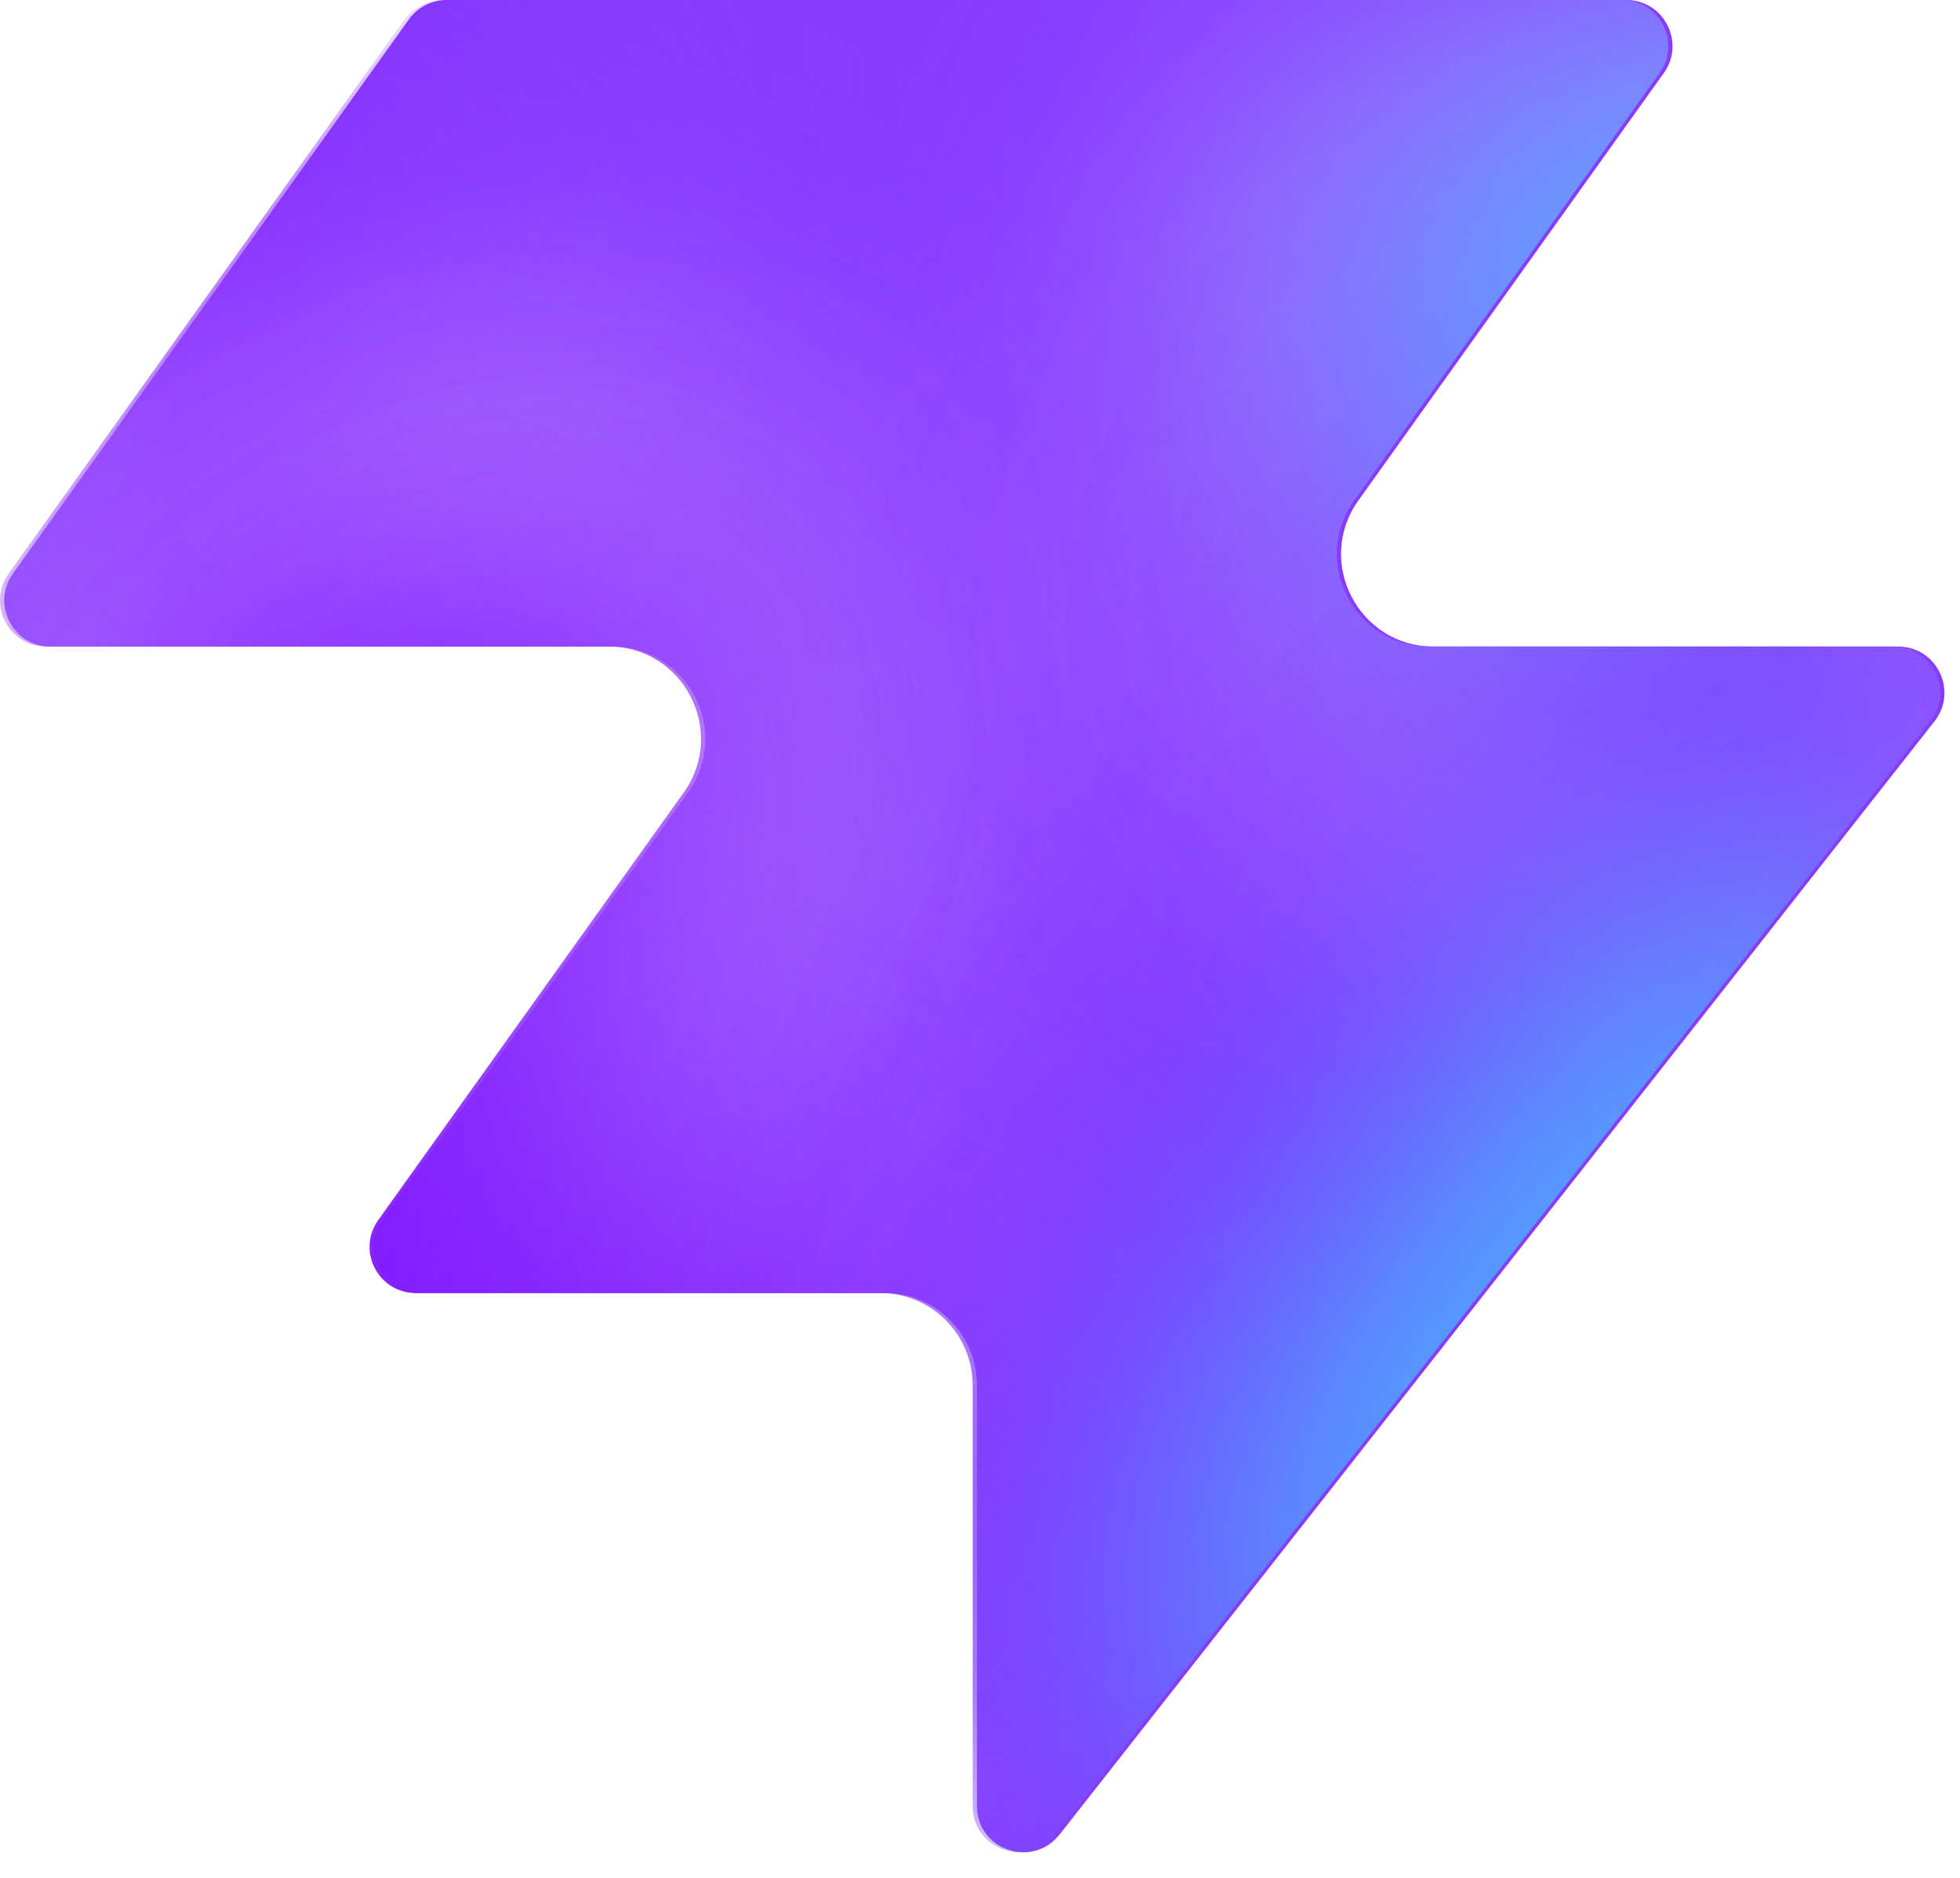
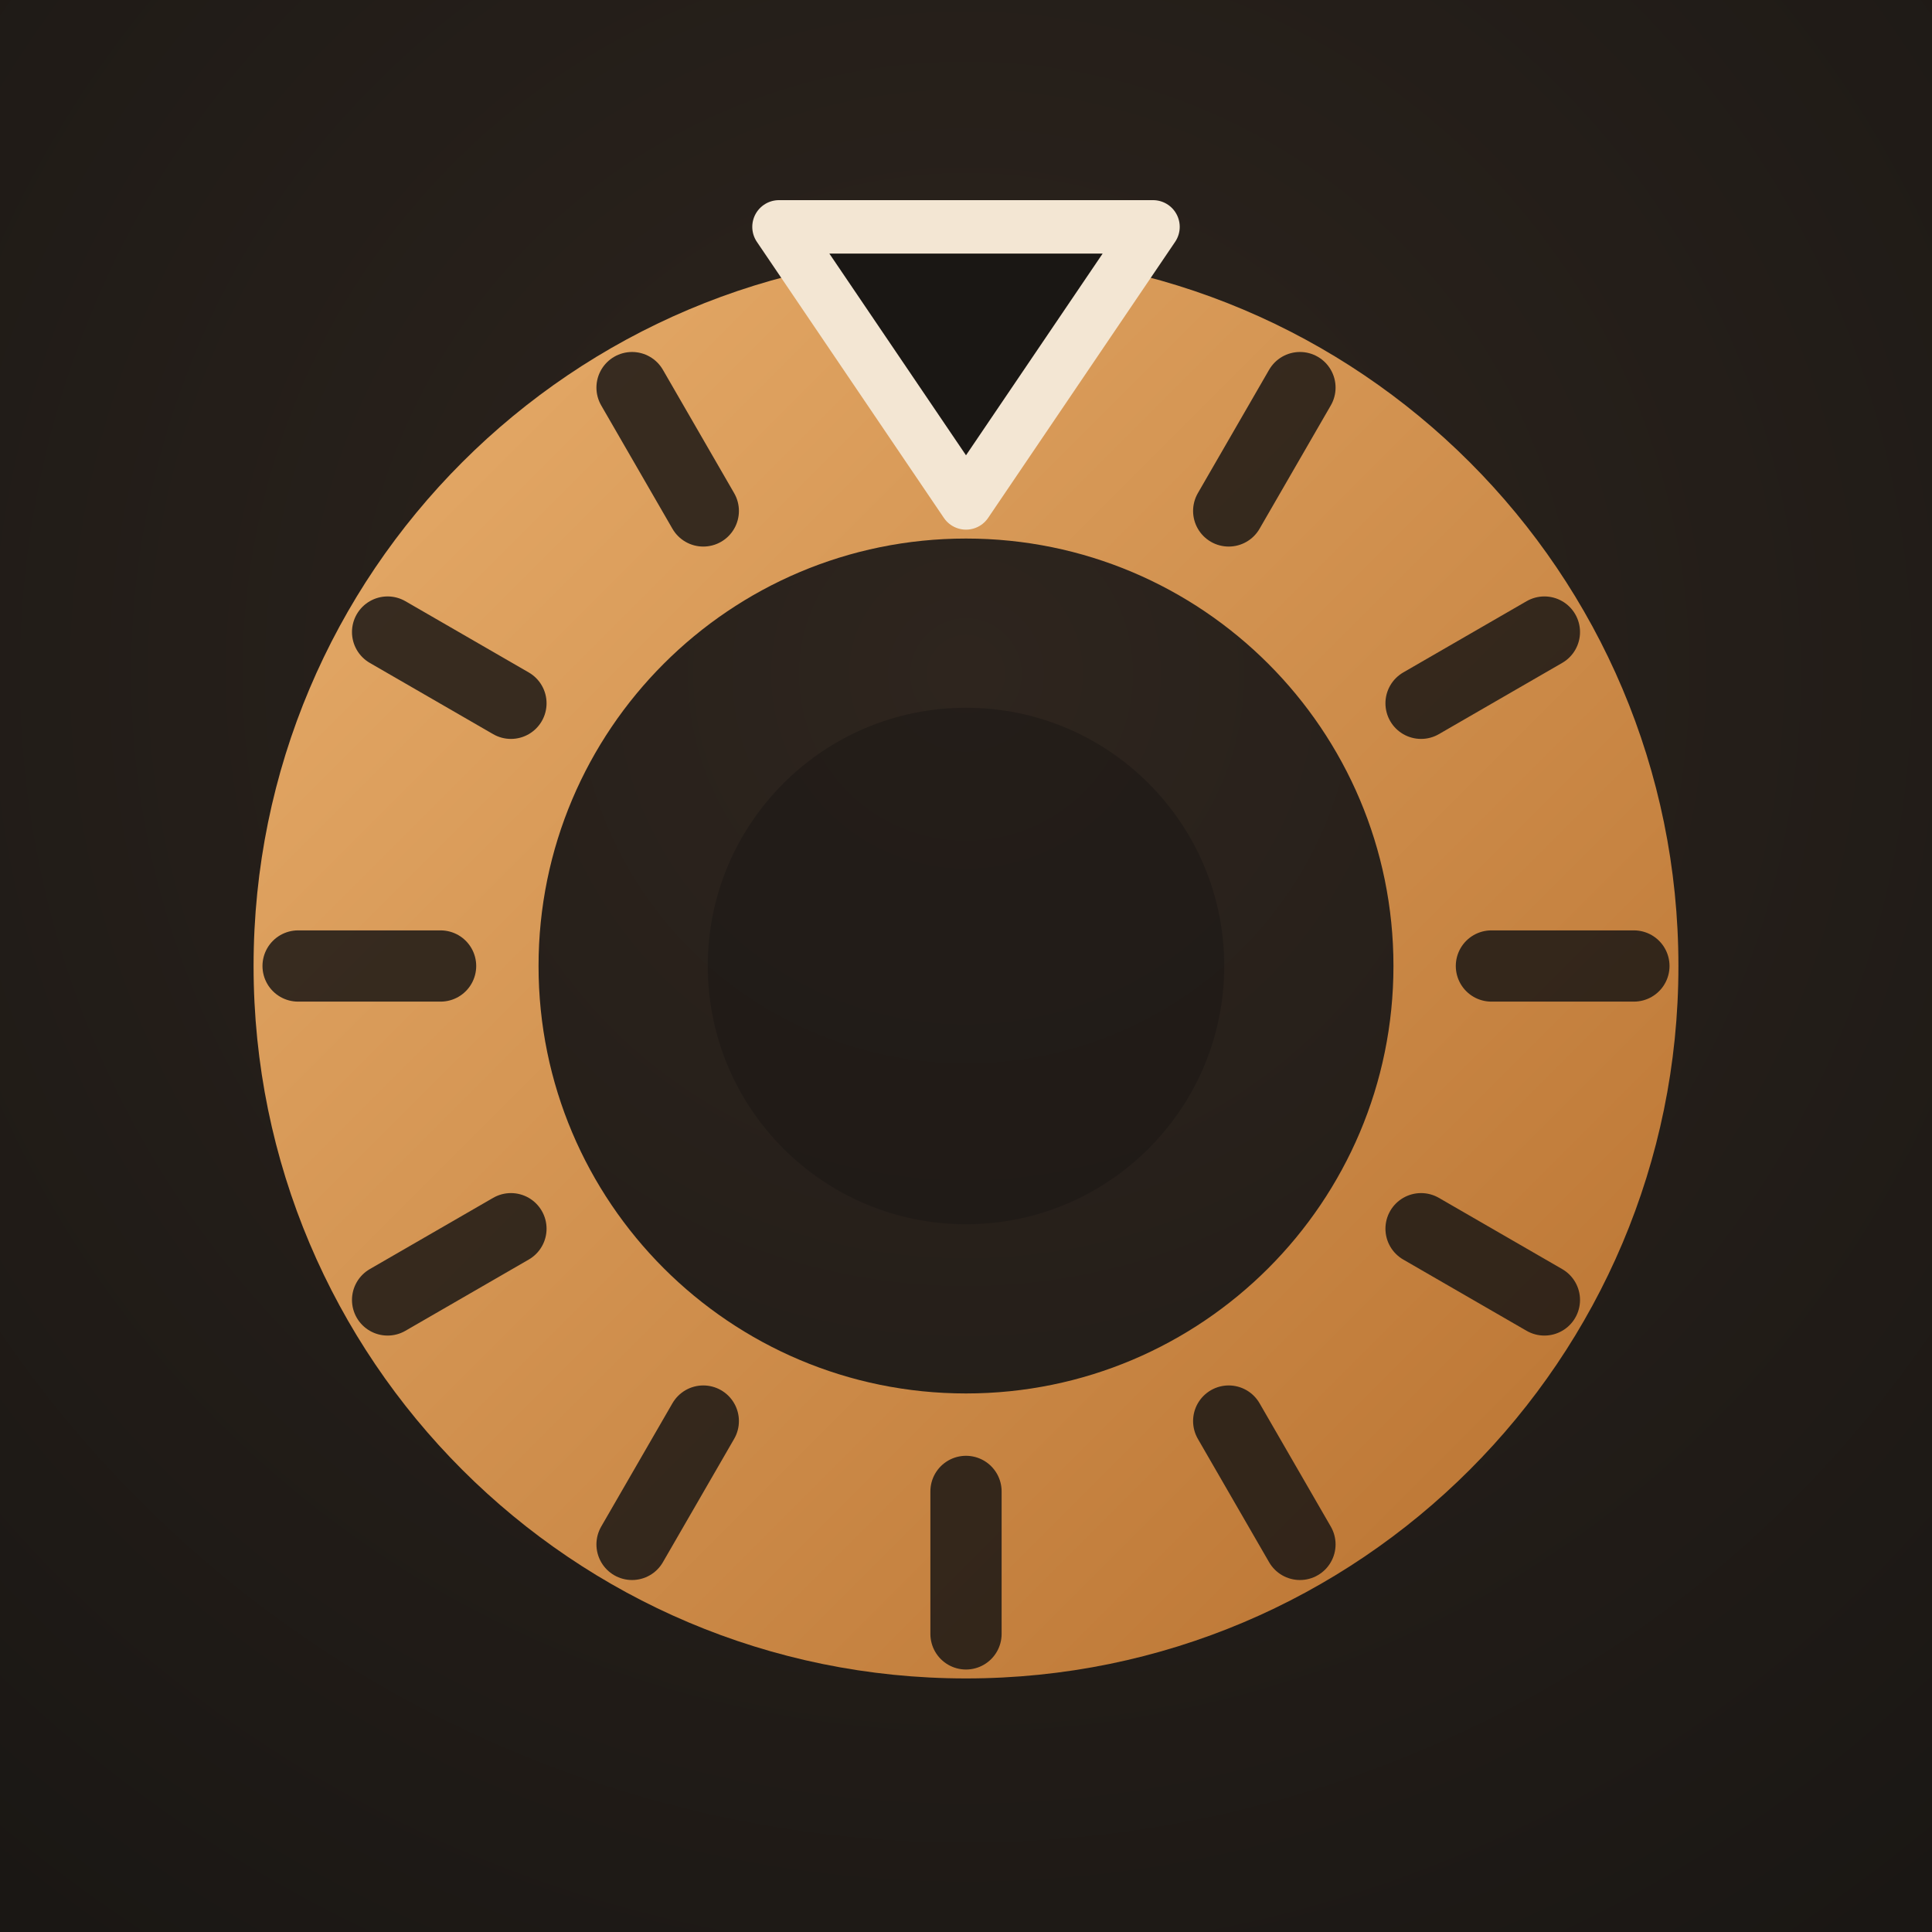
- <svg xmlns="http://www.w3.org/2000/svg" width="48" height="46" fill="none" viewBox="0 0 48 46">
-   <path fill="#863bff" d="M25.946 44.938c-.664.845-2.021.375-2.021-.698V33.937a2.26 2.26 0 0 0-2.262-2.262H10.287c-.92 0-1.456-1.04-.92-1.788l7.48-10.471c1.07-1.497 0-3.578-1.842-3.578H1.237c-.92 0-1.456-1.04-.92-1.788L10.013.474c.214-.297.556-.474.92-.474h28.894c.92 0 1.456 1.04.92 1.788l-7.48 10.471c-1.07 1.498 0 3.579 1.842 3.579h11.377c.943 0 1.473 1.088.89 1.83L25.947 44.94z" style="fill:#863bff;fill:color(display-p3 .525 .23 1);fill-opacity:1" />
-   <mask id="a" width="48" height="46" x="0" y="0" maskUnits="userSpaceOnUse" style="mask-type:alpha">
-     <path fill="#000" d="M25.842 44.938c-.664.844-2.021.375-2.021-.698V33.937a2.26 2.26 0 0 0-2.262-2.262H10.183c-.92 0-1.456-1.04-.92-1.788l7.48-10.471c1.07-1.498 0-3.579-1.842-3.579H1.133c-.92 0-1.456-1.04-.92-1.787L9.91.473c.214-.297.556-.474.92-.474h28.894c.92 0 1.456 1.04.92 1.788l-7.48 10.471c-1.07 1.498 0 3.578 1.842 3.578h11.377c.943 0 1.473 1.088.89 1.832L25.843 44.94z" style="fill:#000;fill-opacity:1" />
-   </mask>
-   <g mask="url(#a)">
-     <g filter="url(#b)">
-       <ellipse cx="5.508" cy="14.704" fill="#ede6ff" rx="5.508" ry="14.704" style="fill:#ede6ff;fill:color(display-p3 .927 .903 1);fill-opacity:1" transform="matrix(.00324 1 1 -.00324 -4.47 31.516)" />
-     </g>
-     <g filter="url(#c)">
-       <ellipse cx="10.399" cy="29.851" fill="#ede6ff" rx="10.399" ry="29.851" style="fill:#ede6ff;fill:color(display-p3 .927 .903 1);fill-opacity:1" transform="matrix(.00324 1 1 -.00324 -39.328 7.883)" />
-     </g>
-     <g filter="url(#d)">
-       <ellipse cx="5.508" cy="30.487" fill="#7e14ff" rx="5.508" ry="30.487" style="fill:#7e14ff;fill:color(display-p3 .492 .077 1);fill-opacity:1" transform="rotate(89.814 -25.913 -14.639)scale(1 -1)" />
-     </g>
-     <g filter="url(#e)">
-       <ellipse cx="5.508" cy="30.599" fill="#7e14ff" rx="5.508" ry="30.599" style="fill:#7e14ff;fill:color(display-p3 .492 .077 1);fill-opacity:1" transform="rotate(89.814 -32.644 -3.334)scale(1 -1)" />
-     </g>
-     <g filter="url(#f)">
-       <ellipse cx="5.508" cy="30.599" fill="#7e14ff" rx="5.508" ry="30.599" style="fill:#7e14ff;fill:color(display-p3 .492 .077 1);fill-opacity:1" transform="matrix(.00324 1 1 -.00324 -34.34 30.47)" />
-     </g>
-     <g filter="url(#g)">
-       <ellipse cx="14.072" cy="22.078" fill="#ede6ff" rx="14.072" ry="22.078" style="fill:#ede6ff;fill:color(display-p3 .927 .903 1);fill-opacity:1" transform="rotate(93.35 24.506 48.493)scale(-1 1)" />
-     </g>
-     <g filter="url(#h)">
-       <ellipse cx="3.47" cy="21.501" fill="#7e14ff" rx="3.47" ry="21.501" style="fill:#7e14ff;fill:color(display-p3 .492 .077 1);fill-opacity:1" transform="rotate(89.009 28.708 47.59)scale(-1 1)" />
-     </g>
-     <g filter="url(#i)">
-       <ellipse cx="3.47" cy="21.501" fill="#7e14ff" rx="3.47" ry="21.501" style="fill:#7e14ff;fill:color(display-p3 .492 .077 1);fill-opacity:1" transform="rotate(89.009 28.708 47.59)scale(-1 1)" />
-     </g>
-     <g filter="url(#j)">
-       <ellipse cx=".387" cy="8.972" fill="#7e14ff" rx="4.407" ry="29.108" style="fill:#7e14ff;fill:color(display-p3 .492 .077 1);fill-opacity:1" transform="rotate(39.51 .387 8.972)" />
-     </g>
-     <g filter="url(#k)">
-       <ellipse cx="47.523" cy="-6.092" fill="#7e14ff" rx="4.407" ry="29.108" style="fill:#7e14ff;fill:color(display-p3 .492 .077 1);fill-opacity:1" transform="rotate(37.892 47.523 -6.092)" />
-     </g>
-     <g filter="url(#l)">
-       <ellipse cx="41.412" cy="6.333" fill="#47bfff" rx="5.971" ry="9.665" style="fill:#47bfff;fill:color(display-p3 .28 .748 1);fill-opacity:1" transform="rotate(37.892 41.412 6.333)" />
-     </g>
-     <g filter="url(#m)">
-       <ellipse cx="-1.879" cy="38.332" fill="#7e14ff" rx="4.407" ry="29.108" style="fill:#7e14ff;fill:color(display-p3 .492 .077 1);fill-opacity:1" transform="rotate(37.892 -1.88 38.332)" />
-     </g>
-     <g filter="url(#n)">
-       <ellipse cx="-1.879" cy="38.332" fill="#7e14ff" rx="4.407" ry="29.108" style="fill:#7e14ff;fill:color(display-p3 .492 .077 1);fill-opacity:1" transform="rotate(37.892 -1.88 38.332)" />
-     </g>
-     <g filter="url(#o)">
-       <ellipse cx="35.651" cy="29.907" fill="#7e14ff" rx="4.407" ry="29.108" style="fill:#7e14ff;fill:color(display-p3 .492 .077 1);fill-opacity:1" transform="rotate(37.892 35.651 29.907)" />
-     </g>
-     <g filter="url(#p)">
-       <ellipse cx="38.418" cy="32.4" fill="#47bfff" rx="5.971" ry="15.297" style="fill:#47bfff;fill:color(display-p3 .28 .748 1);fill-opacity:1" transform="rotate(37.892 38.418 32.4)" />
-     </g>
+ <svg xmlns="http://www.w3.org/2000/svg" viewBox="0 0 512 512" width="512" height="512">
+   <defs>
+     <linearGradient id="cu" x1="0" y1="0" x2="1" y2="1">
+       <stop offset="0" stop-color="#E8AE6C" />
+       <stop offset="1" stop-color="#B8712F" />
+     </linearGradient>
+     <radialGradient id="bg" cx="0.5" cy="0.35" r="0.8">
+       <stop offset="0" stop-color="#2e251e" />
+       <stop offset="1" stop-color="#1a1714" />
+     </radialGradient>
+   </defs>
+   <rect width="512" height="512" fill="url(#bg)" />
+   <g transform="translate(256 256) scale(1.18) translate(-256 -256)">
+     <path fill-rule="evenodd" fill="url(#cu)" d="M96 256a160 160 0 1 0 320 0a160 160 0 1 0 -320 0zM160 256a96 96 0 1 0 192 0a96 96 0 1 0 -192 0z" />
+     <path d="M331.0 126.1L315.0 153.8" stroke="#1a1714" stroke-opacity="0.85" stroke-width="16" stroke-linecap="round" />
+     <path d="M385.9 181.0L358.2 197.0" stroke="#1a1714" stroke-opacity="0.85" stroke-width="16" stroke-linecap="round" />
+     <path d="M406.0 256.0L374.0 256.0" stroke="#1a1714" stroke-opacity="0.85" stroke-width="16" stroke-linecap="round" />
+     <path d="M385.9 331.0L358.2 315.0" stroke="#1a1714" stroke-opacity="0.85" stroke-width="16" stroke-linecap="round" />
+     <path d="M331.0 385.9L315.0 358.2" stroke="#1a1714" stroke-opacity="0.85" stroke-width="16" stroke-linecap="round" />
+     <path d="M256.0 406.0L256.0 374.0" stroke="#1a1714" stroke-opacity="0.85" stroke-width="16" stroke-linecap="round" />
+     <path d="M181.0 385.9L197.0 358.2" stroke="#1a1714" stroke-opacity="0.85" stroke-width="16" stroke-linecap="round" />
+     <path d="M126.1 331.0L153.8 315.0" stroke="#1a1714" stroke-opacity="0.85" stroke-width="16" stroke-linecap="round" />
+     <path d="M106.0 256.0L138.0 256.0" stroke="#1a1714" stroke-opacity="0.85" stroke-width="16" stroke-linecap="round" />
+     <path d="M126.1 181.0L153.8 197.0" stroke="#1a1714" stroke-opacity="0.85" stroke-width="16" stroke-linecap="round" />
+     <path d="M181.0 126.1L197.0 153.8" stroke="#1a1714" stroke-opacity="0.85" stroke-width="16" stroke-linecap="round" />
+     <path d="M214 90h84l-42 62z" fill="#1a1714" stroke="#F3E6D3" stroke-width="12" stroke-linejoin="round" />
+     <circle cx="256" cy="256" r="58" fill="#1a1714" fill-opacity="0.5" />
  </g>
-   <defs>
-     <filter id="b" width="60.045" height="41.654" x="-19.77" y="16.149" color-interpolation-filters="sRGB" filterUnits="userSpaceOnUse">
-       <feFlood flood-opacity="0" result="BackgroundImageFix" />
-       <feBlend in="SourceGraphic" in2="BackgroundImageFix" result="shape" />
-       <feGaussianBlur result="effect1_foregroundBlur_2002_17158" stdDeviation="7.659" />
-     </filter>
-     <filter id="c" width="90.34" height="51.437" x="-54.613" y="-7.533" color-interpolation-filters="sRGB" filterUnits="userSpaceOnUse">
-       <feFlood flood-opacity="0" result="BackgroundImageFix" />
-       <feBlend in="SourceGraphic" in2="BackgroundImageFix" result="shape" />
-       <feGaussianBlur result="effect1_foregroundBlur_2002_17158" stdDeviation="7.659" />
-     </filter>
-     <filter id="d" width="79.355" height="29.4" x="-49.64" y="2.03" color-interpolation-filters="sRGB" filterUnits="userSpaceOnUse">
-       <feFlood flood-opacity="0" result="BackgroundImageFix" />
-       <feBlend in="SourceGraphic" in2="BackgroundImageFix" result="shape" />
-       <feGaussianBlur result="effect1_foregroundBlur_2002_17158" stdDeviation="4.596" />
-     </filter>
-     <filter id="e" width="79.579" height="29.4" x="-45.045" y="20.029" color-interpolation-filters="sRGB" filterUnits="userSpaceOnUse">
-       <feFlood flood-opacity="0" result="BackgroundImageFix" />
-       <feBlend in="SourceGraphic" in2="BackgroundImageFix" result="shape" />
-       <feGaussianBlur result="effect1_foregroundBlur_2002_17158" stdDeviation="4.596" />
-     </filter>
-     <filter id="f" width="79.579" height="29.4" x="-43.513" y="21.178" color-interpolation-filters="sRGB" filterUnits="userSpaceOnUse">
-       <feFlood flood-opacity="0" result="BackgroundImageFix" />
-       <feBlend in="SourceGraphic" in2="BackgroundImageFix" result="shape" />
-       <feGaussianBlur result="effect1_foregroundBlur_2002_17158" stdDeviation="4.596" />
-     </filter>
-     <filter id="g" width="74.749" height="58.852" x="15.756" y="-17.901" color-interpolation-filters="sRGB" filterUnits="userSpaceOnUse">
-       <feFlood flood-opacity="0" result="BackgroundImageFix" />
-       <feBlend in="SourceGraphic" in2="BackgroundImageFix" result="shape" />
-       <feGaussianBlur result="effect1_foregroundBlur_2002_17158" stdDeviation="7.659" />
-     </filter>
-     <filter id="h" width="61.377" height="25.362" x="23.548" y="2.284" color-interpolation-filters="sRGB" filterUnits="userSpaceOnUse">
-       <feFlood flood-opacity="0" result="BackgroundImageFix" />
-       <feBlend in="SourceGraphic" in2="BackgroundImageFix" result="shape" />
-       <feGaussianBlur result="effect1_foregroundBlur_2002_17158" stdDeviation="4.596" />
-     </filter>
-     <filter id="i" width="61.377" height="25.362" x="23.548" y="2.284" color-interpolation-filters="sRGB" filterUnits="userSpaceOnUse">
-       <feFlood flood-opacity="0" result="BackgroundImageFix" />
-       <feBlend in="SourceGraphic" in2="BackgroundImageFix" result="shape" />
-       <feGaussianBlur result="effect1_foregroundBlur_2002_17158" stdDeviation="4.596" />
-     </filter>
-     <filter id="j" width="56.045" height="63.649" x="-27.636" y="-22.853" color-interpolation-filters="sRGB" filterUnits="userSpaceOnUse">
-       <feFlood flood-opacity="0" result="BackgroundImageFix" />
-       <feBlend in="SourceGraphic" in2="BackgroundImageFix" result="shape" />
-       <feGaussianBlur result="effect1_foregroundBlur_2002_17158" stdDeviation="4.596" />
-     </filter>
-     <filter id="k" width="54.814" height="64.646" x="20.116" y="-38.415" color-interpolation-filters="sRGB" filterUnits="userSpaceOnUse">
-       <feFlood flood-opacity="0" result="BackgroundImageFix" />
-       <feBlend in="SourceGraphic" in2="BackgroundImageFix" result="shape" />
-       <feGaussianBlur result="effect1_foregroundBlur_2002_17158" stdDeviation="4.596" />
-     </filter>
-     <filter id="l" width="33.541" height="35.313" x="24.641" y="-11.323" color-interpolation-filters="sRGB" filterUnits="userSpaceOnUse">
-       <feFlood flood-opacity="0" result="BackgroundImageFix" />
-       <feBlend in="SourceGraphic" in2="BackgroundImageFix" result="shape" />
-       <feGaussianBlur result="effect1_foregroundBlur_2002_17158" stdDeviation="4.596" />
-     </filter>
-     <filter id="m" width="54.814" height="64.646" x="-29.286" y="6.009" color-interpolation-filters="sRGB" filterUnits="userSpaceOnUse">
-       <feFlood flood-opacity="0" result="BackgroundImageFix" />
-       <feBlend in="SourceGraphic" in2="BackgroundImageFix" result="shape" />
-       <feGaussianBlur result="effect1_foregroundBlur_2002_17158" stdDeviation="4.596" />
-     </filter>
-     <filter id="n" width="54.814" height="64.646" x="-29.286" y="6.009" color-interpolation-filters="sRGB" filterUnits="userSpaceOnUse">
-       <feFlood flood-opacity="0" result="BackgroundImageFix" />
-       <feBlend in="SourceGraphic" in2="BackgroundImageFix" result="shape" />
-       <feGaussianBlur result="effect1_foregroundBlur_2002_17158" stdDeviation="4.596" />
-     </filter>
-     <filter id="o" width="54.814" height="64.646" x="8.244" y="-2.416" color-interpolation-filters="sRGB" filterUnits="userSpaceOnUse">
-       <feFlood flood-opacity="0" result="BackgroundImageFix" />
-       <feBlend in="SourceGraphic" in2="BackgroundImageFix" result="shape" />
-       <feGaussianBlur result="effect1_foregroundBlur_2002_17158" stdDeviation="4.596" />
-     </filter>
-     <filter id="p" width="39.409" height="43.623" x="18.713" y="10.588" color-interpolation-filters="sRGB" filterUnits="userSpaceOnUse">
-       <feFlood flood-opacity="0" result="BackgroundImageFix" />
-       <feBlend in="SourceGraphic" in2="BackgroundImageFix" result="shape" />
-       <feGaussianBlur result="effect1_foregroundBlur_2002_17158" stdDeviation="4.596" />
-     </filter>
-   </defs>
</svg>
